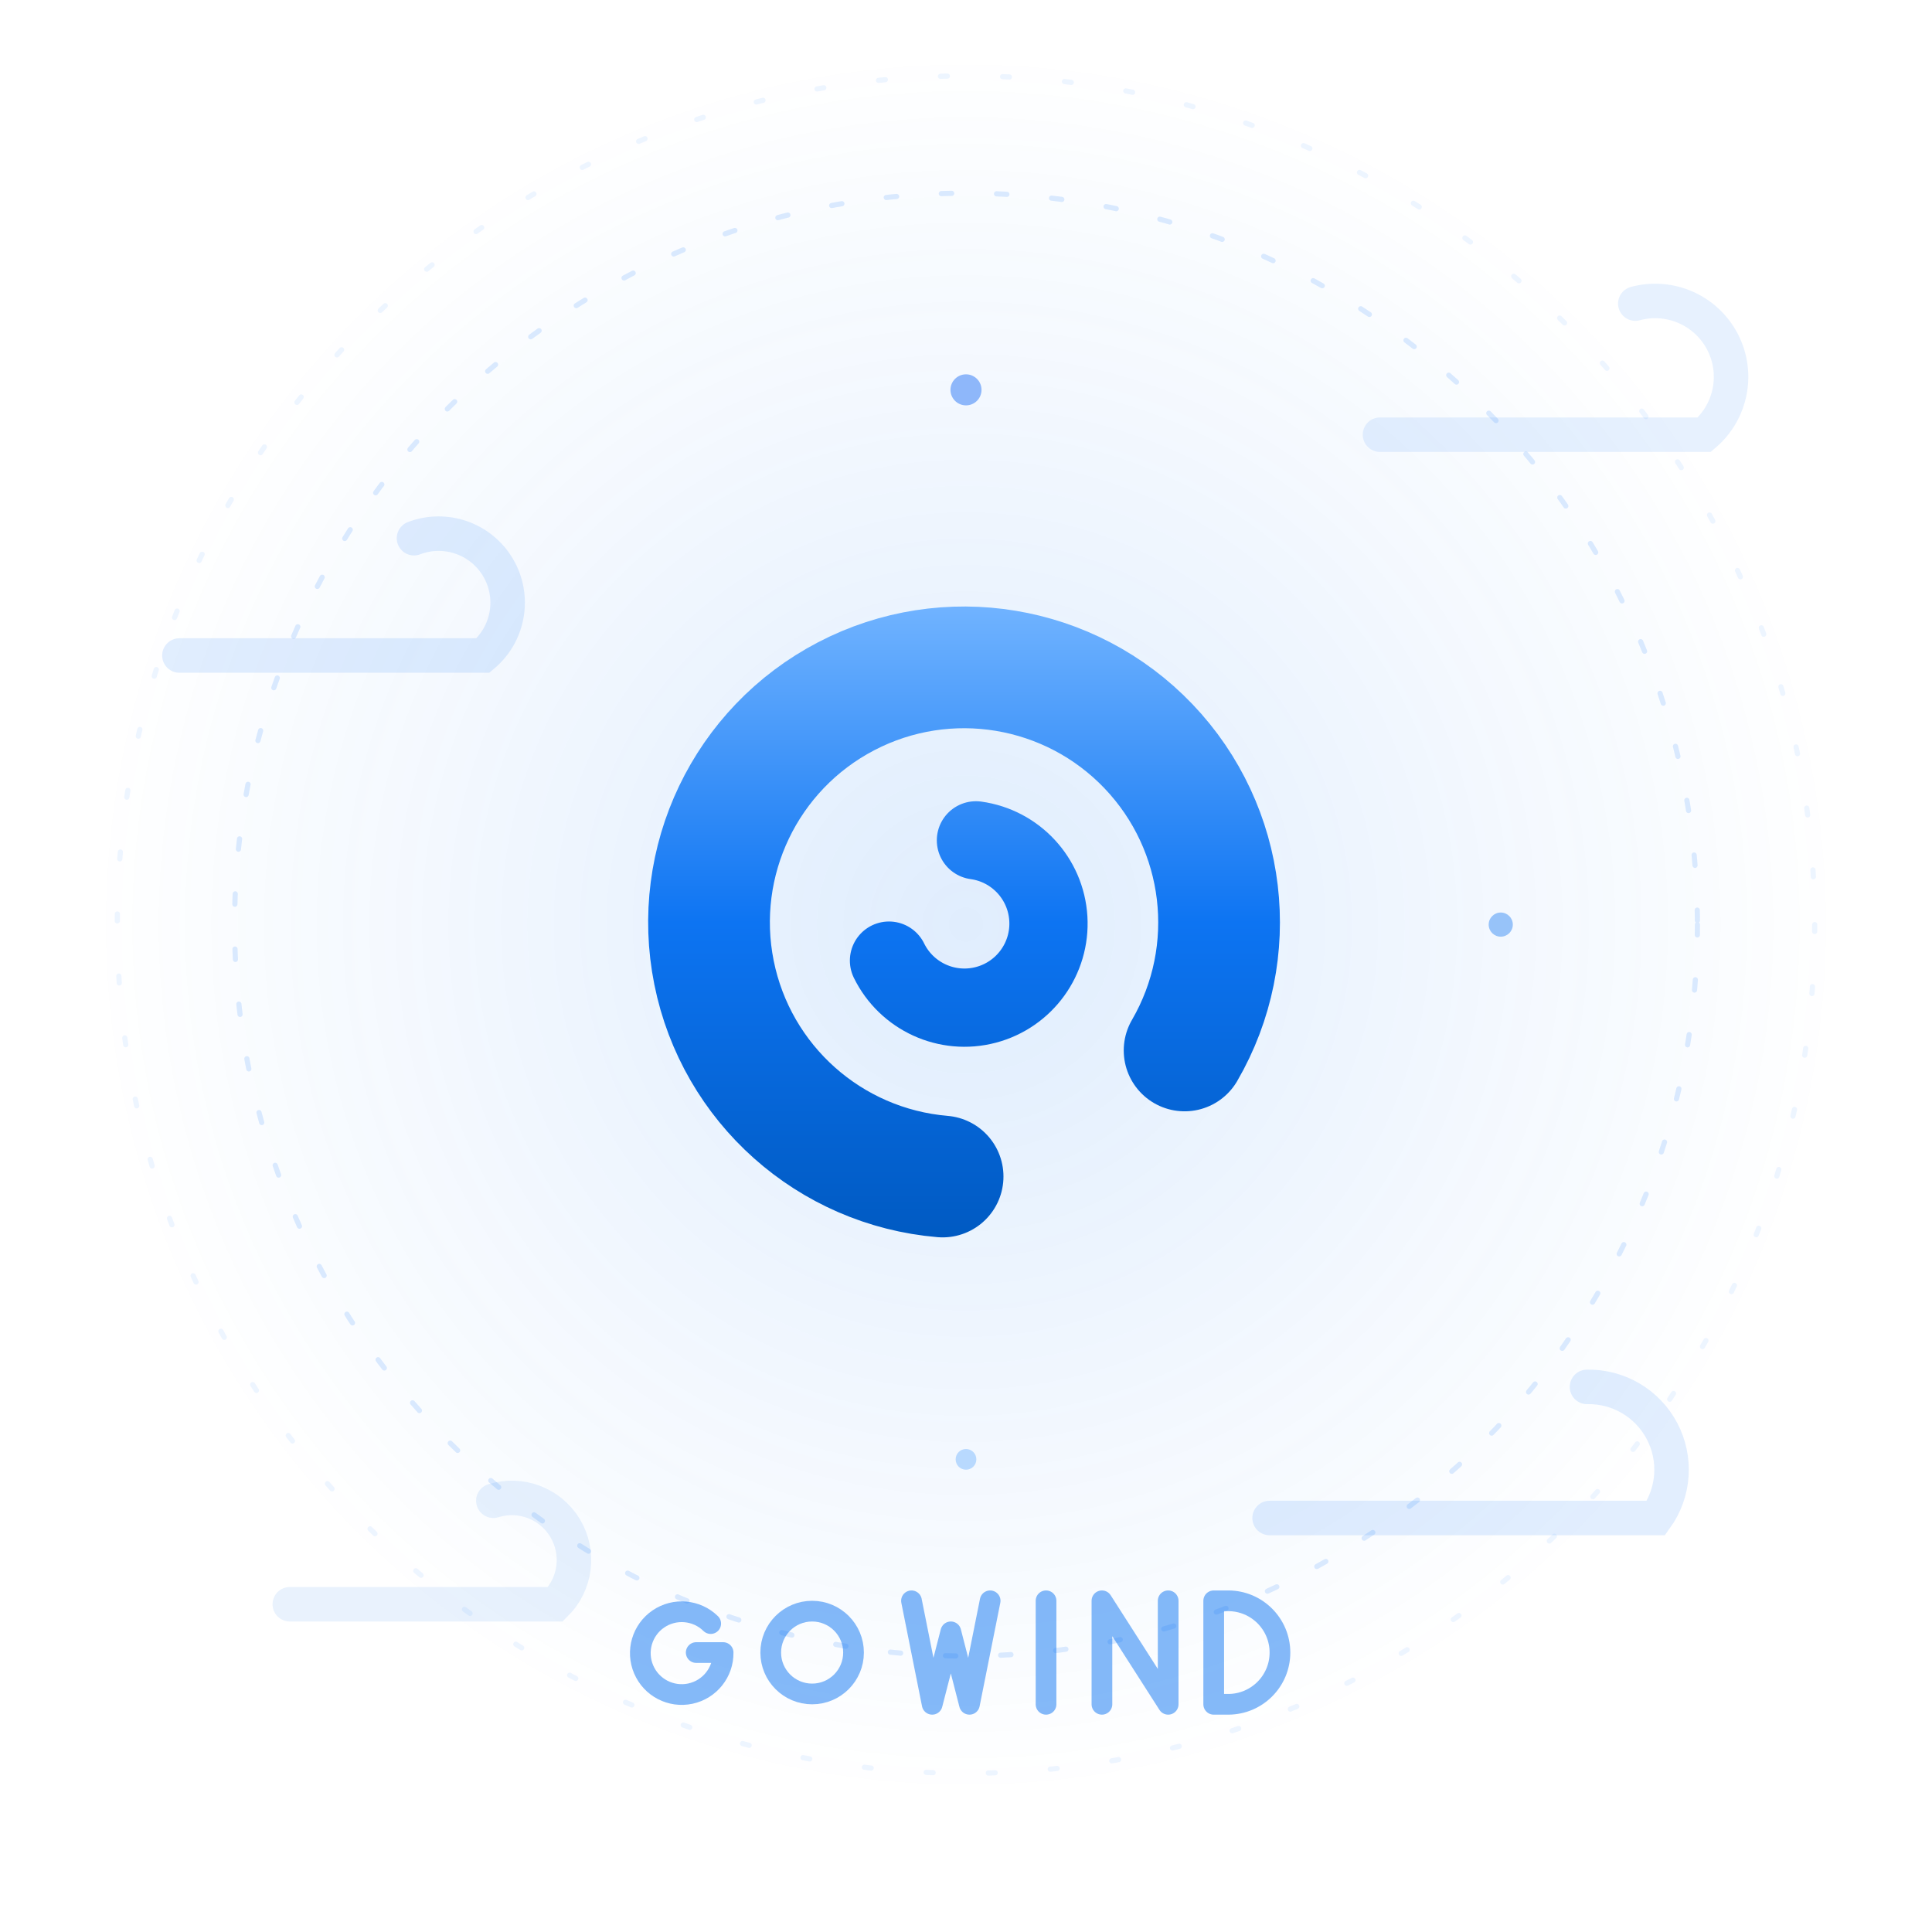
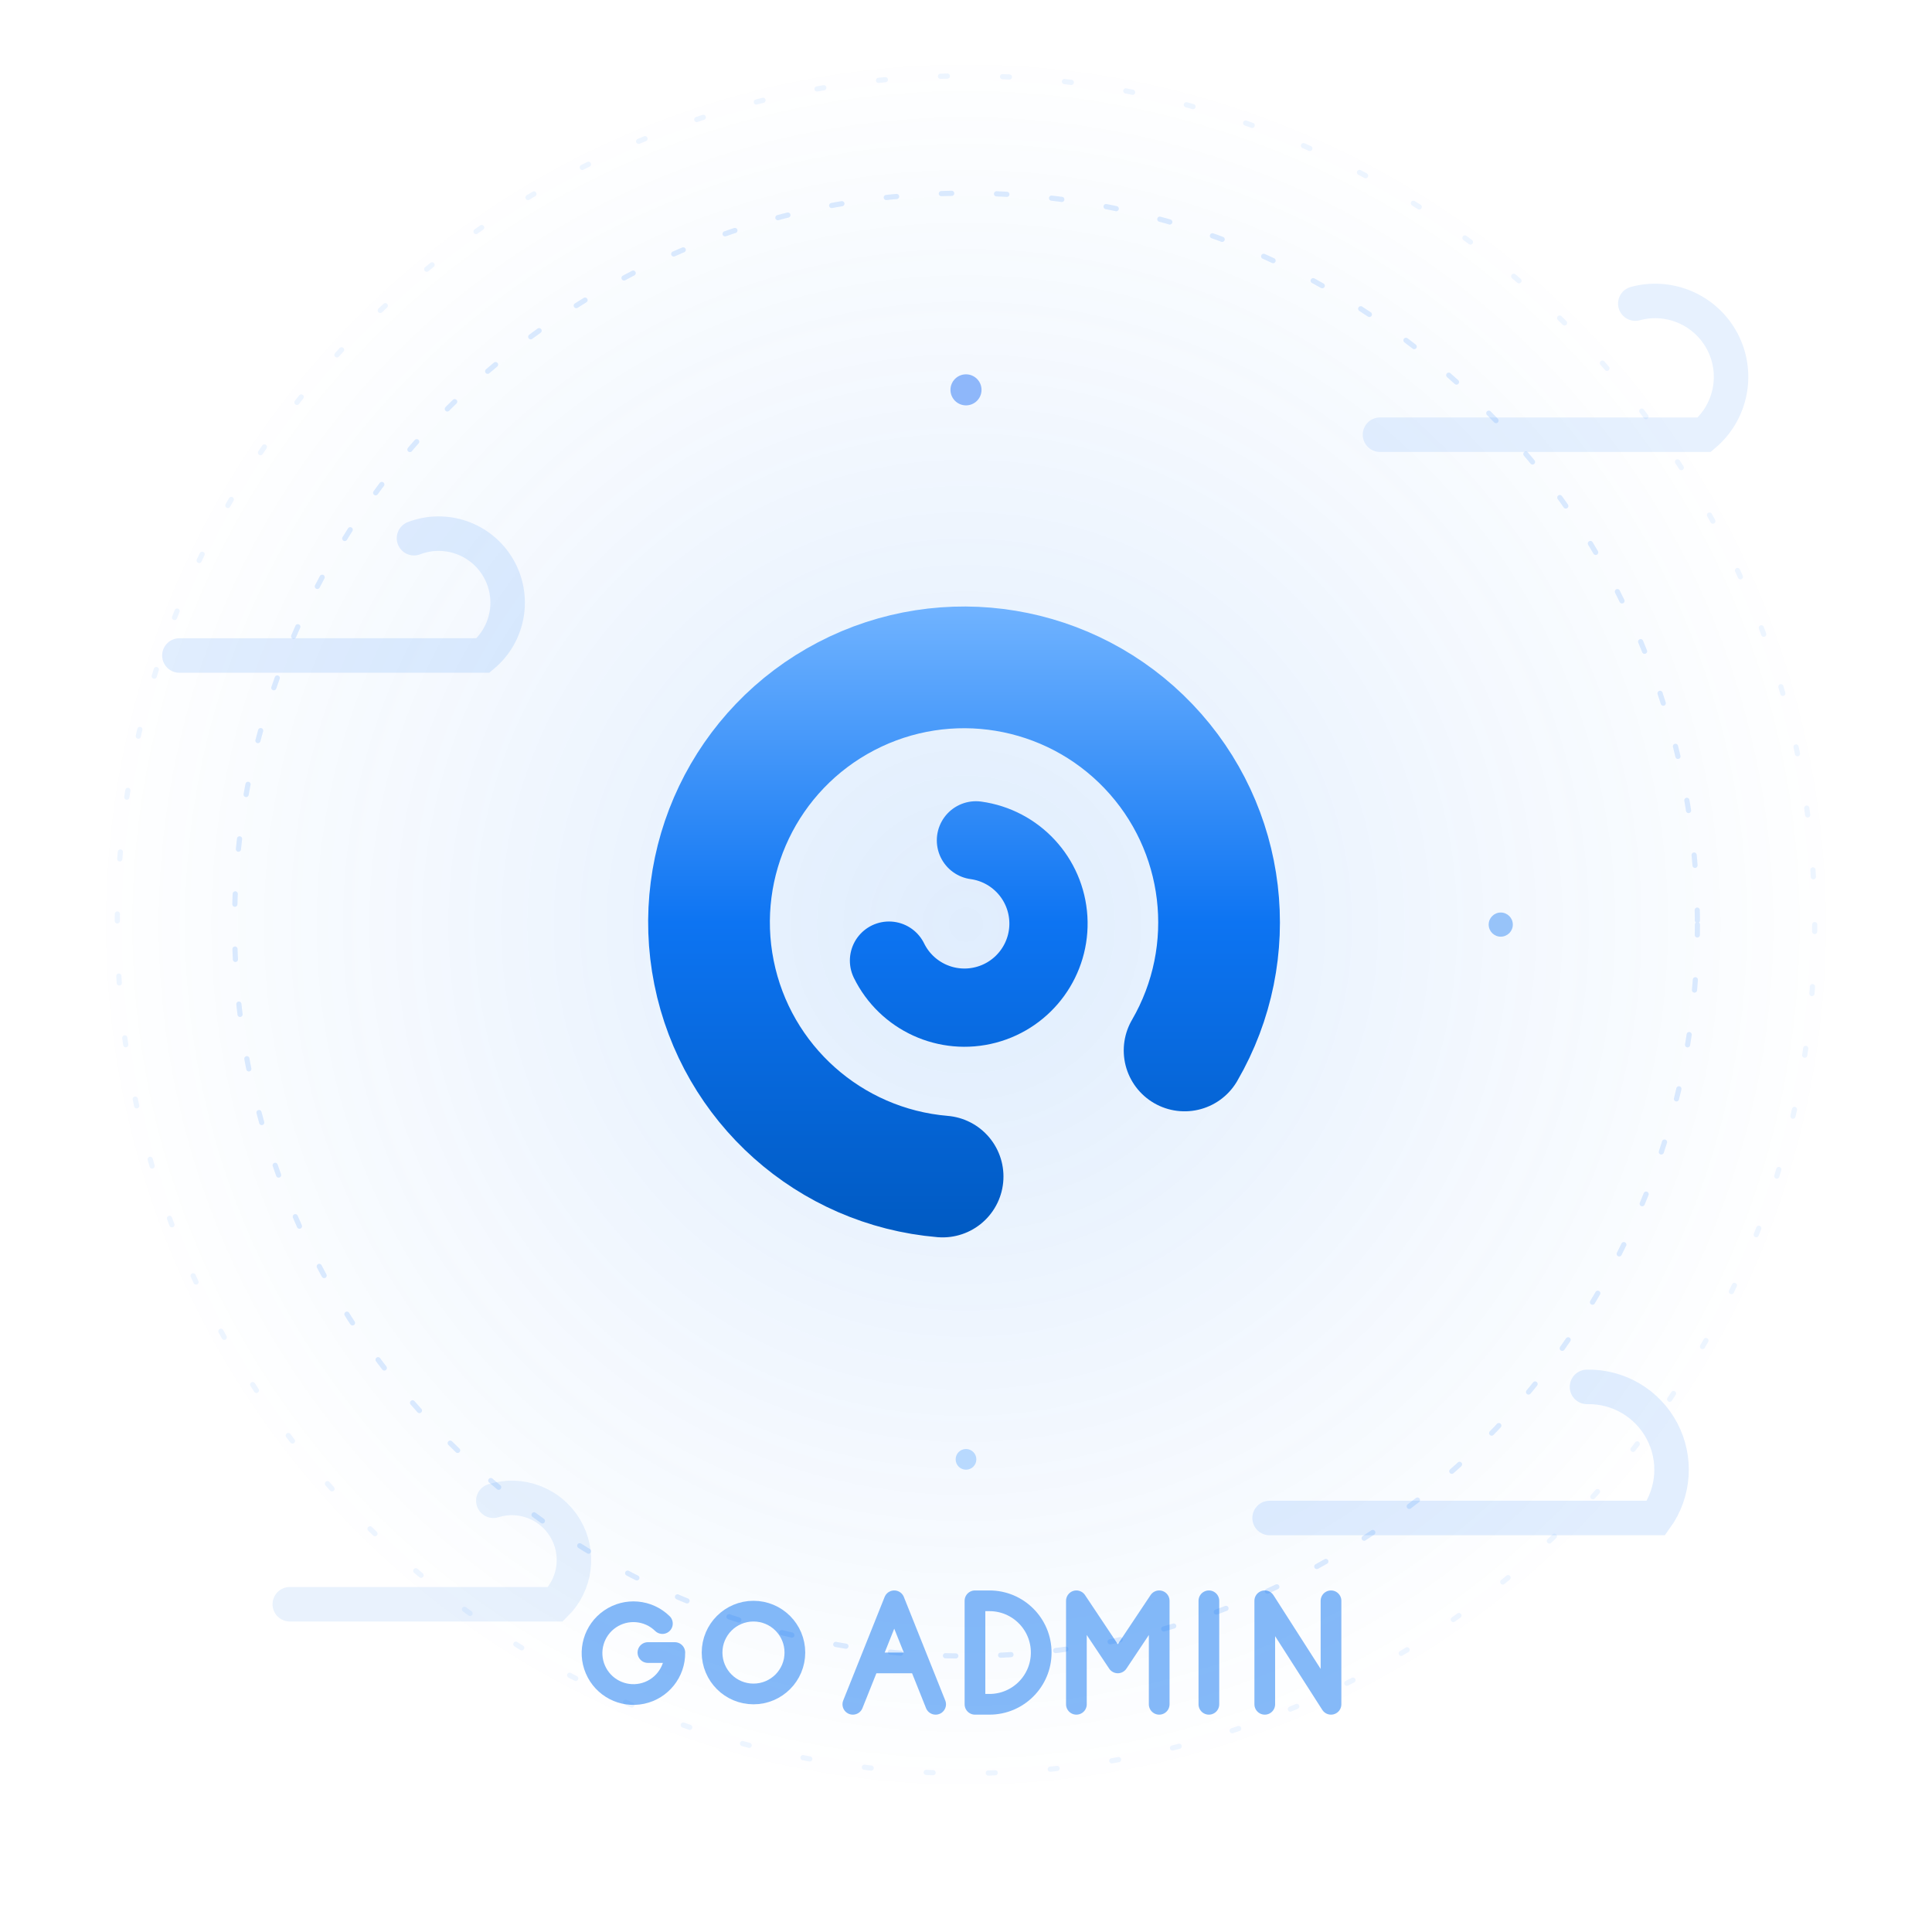
<svg xmlns="http://www.w3.org/2000/svg" viewBox="0 0 560 560">
  <style>
    .gw-ring1,.gw-ring2,.gw-orbit,.gw-orbit2{transform-box:view-box;transform-origin:280px 268px}
    .gw-ring1{animation:gw-spin 48s linear infinite}
    .gw-ring2{animation:gw-spin 70s linear infinite reverse}
    .gw-orbit{animation:gw-spin 36s linear infinite}
    .gw-orbit2{animation:gw-spin 52s linear infinite reverse}
    .gw-streak{animation:gw-drift 9s ease-in-out infinite alternate}
    .gw-s2{animation-duration:12s;animation-delay:-4s}
    .gw-s3{animation-duration:10s;animation-delay:-2s}
    .gw-s4{animation-duration:13s;animation-delay:-6s}
    @keyframes gw-spin{to{transform:rotate(360deg)}}
    @keyframes gw-drift{from{transform:translateX(-16px)}to{transform:translateX(16px)}}
    @media (prefers-reduced-motion:reduce){.gw-ring1,.gw-ring2,.gw-orbit,.gw-orbit2,.gw-streak{animation:none}}
  </style>
  <defs>
    <linearGradient id="gw-lg" gradientUnits="userSpaceOnUse" x1="0" y1="38" x2="0" y2="474">
      <stop offset="0" stop-color="#70B3FF" />
      <stop offset=".5" stop-color="#0D74F2" />
      <stop offset="1" stop-color="#005AC2" />
    </linearGradient>
    <radialGradient id="gw-glow" cx=".5" cy=".5" r=".5">
      <stop offset="0" stop-color="#0D74F2" stop-opacity=".13" />
      <stop offset="1" stop-color="#0D74F2" stop-opacity="0" />
    </radialGradient>
  </defs>
  <circle cx="280" cy="268" r="252" fill="url(#gw-glow)" />
  <circle class="gw-ring2" cx="280" cy="268" r="246" fill="none" stroke="#0D74F2" stroke-opacity=".07" stroke-width="1.5" stroke-dasharray="2 16" stroke-linecap="round" />
  <circle class="gw-ring1" cx="280" cy="268" r="212" fill="none" stroke="#0D74F2" stroke-opacity=".14" stroke-width="1.5" stroke-dasharray="3 13" stroke-linecap="round" />
  <g class="gw-orbit">
    <circle cx="280" cy="113" r="4.5" fill="#3B82F6" opacity=".55" />
    <circle cx="280" cy="423" r="3" fill="#70B3FF" opacity=".45" />
  </g>
  <g class="gw-orbit2">
    <circle cx="435" cy="268" r="3.5" fill="#0D74F2" opacity=".4" />
  </g>
  <g class="gw-streak" fill="none" stroke="#0D74F2" stroke-opacity=".12" stroke-width="10" stroke-linecap="round">
    <path d="M52 190 H140 A20 20 0 0 0 120 156" />
  </g>
  <g class="gw-streak gw-s2" fill="none" stroke="#0D74F2" stroke-opacity=".10" stroke-width="10" stroke-linecap="round">
    <path d="M400 126 H494 A22 22 0 0 0 474 88" />
  </g>
  <g class="gw-streak gw-s3" fill="none" stroke="#0D74F2" stroke-opacity=".12" stroke-width="10" stroke-linecap="round">
    <path d="M368 440 H480 A24 24 0 0 0 460 402" />
  </g>
  <g class="gw-streak gw-s4" fill="none" stroke="#0D74F2" stroke-opacity=".09" stroke-width="10" stroke-linecap="round">
    <path d="M84 465 H161 A18 18 0 0 0 143 435" />
  </g>
  <g transform="translate(172,160) scale(0.42)" fill="none" stroke="url(#gw-lg)" stroke-linecap="round">
    <g>
      <animateTransform attributeName="transform" type="rotate" from="0 256 256" to="360 256 256" dur="24s" repeatCount="indefinite" />
      <path d="M241 431 A176 176 0 1 1 408 344" stroke-width="84" />
      <path d="M264 199 A58 58 0 1 1 204 282" stroke-width="54" />
    </g>
  </g>
-   <g transform="translate(185,464) scale(0.30)" fill="none" stroke="#0D74F2" stroke-opacity=".5" stroke-width="20" stroke-linecap="round" stroke-linejoin="round">
-     <path d="M70 22 A40 40 0 1 0 82 50 L56 50" />
-     <g transform="translate(126,0)">
-       <circle cx="42" cy="50" r="40" />
-     </g>
-     <path transform="translate(254,0)" d="M10 0 L30 100 L48 30 L66 100 L86 0" />
-     <path transform="translate(384,0)" d="M10 0 L10 100" />
-     <path transform="translate(438,0)" d="M10 100 L10 0 L74 100 L74 0" />
-     <path transform="translate(546,0)" d="M10 0 L10 100 M10 0 L24 0 A50 50 0 0 1 24 100 L10 100" />
+   <defs>
+     <path id="cG" d="M70 22 A40 40 0 1 0 82 50 L56 50" />
+     <circle id="cO" cx="42" cy="50" r="40" />
+     <path id="cA" d="M0 100 L40 0 L80 100 M16 60 H64" />
+     <path id="cD" d="M10 0 V100 M10 0 H24 A50 50 0 0 1 24 100 H10" />
+     <path id="cM" d="M0 100 V0 L40 60 L80 0 V100" />
+     <path id="cI" d="M10 0 V100" />
+     <path id="cN" d="M10 100 V0 L74 100 V0" />
+   </defs>
+   <g transform="translate(171,464) scale(0.30)" fill="none" stroke="#0D74F2" stroke-opacity=".5" stroke-width="20" stroke-linecap="round" stroke-linejoin="round">
+     <use href="#cG" />
+     <use href="#cO" x="116" />
+     <use href="#cA" x="254" />
+     <use href="#cD" x="362" />
+     <use href="#cM" x="470" />
+     <use href="#cI" x="588" />
+     <use href="#cN" x="642" />
  </g>
</svg>
